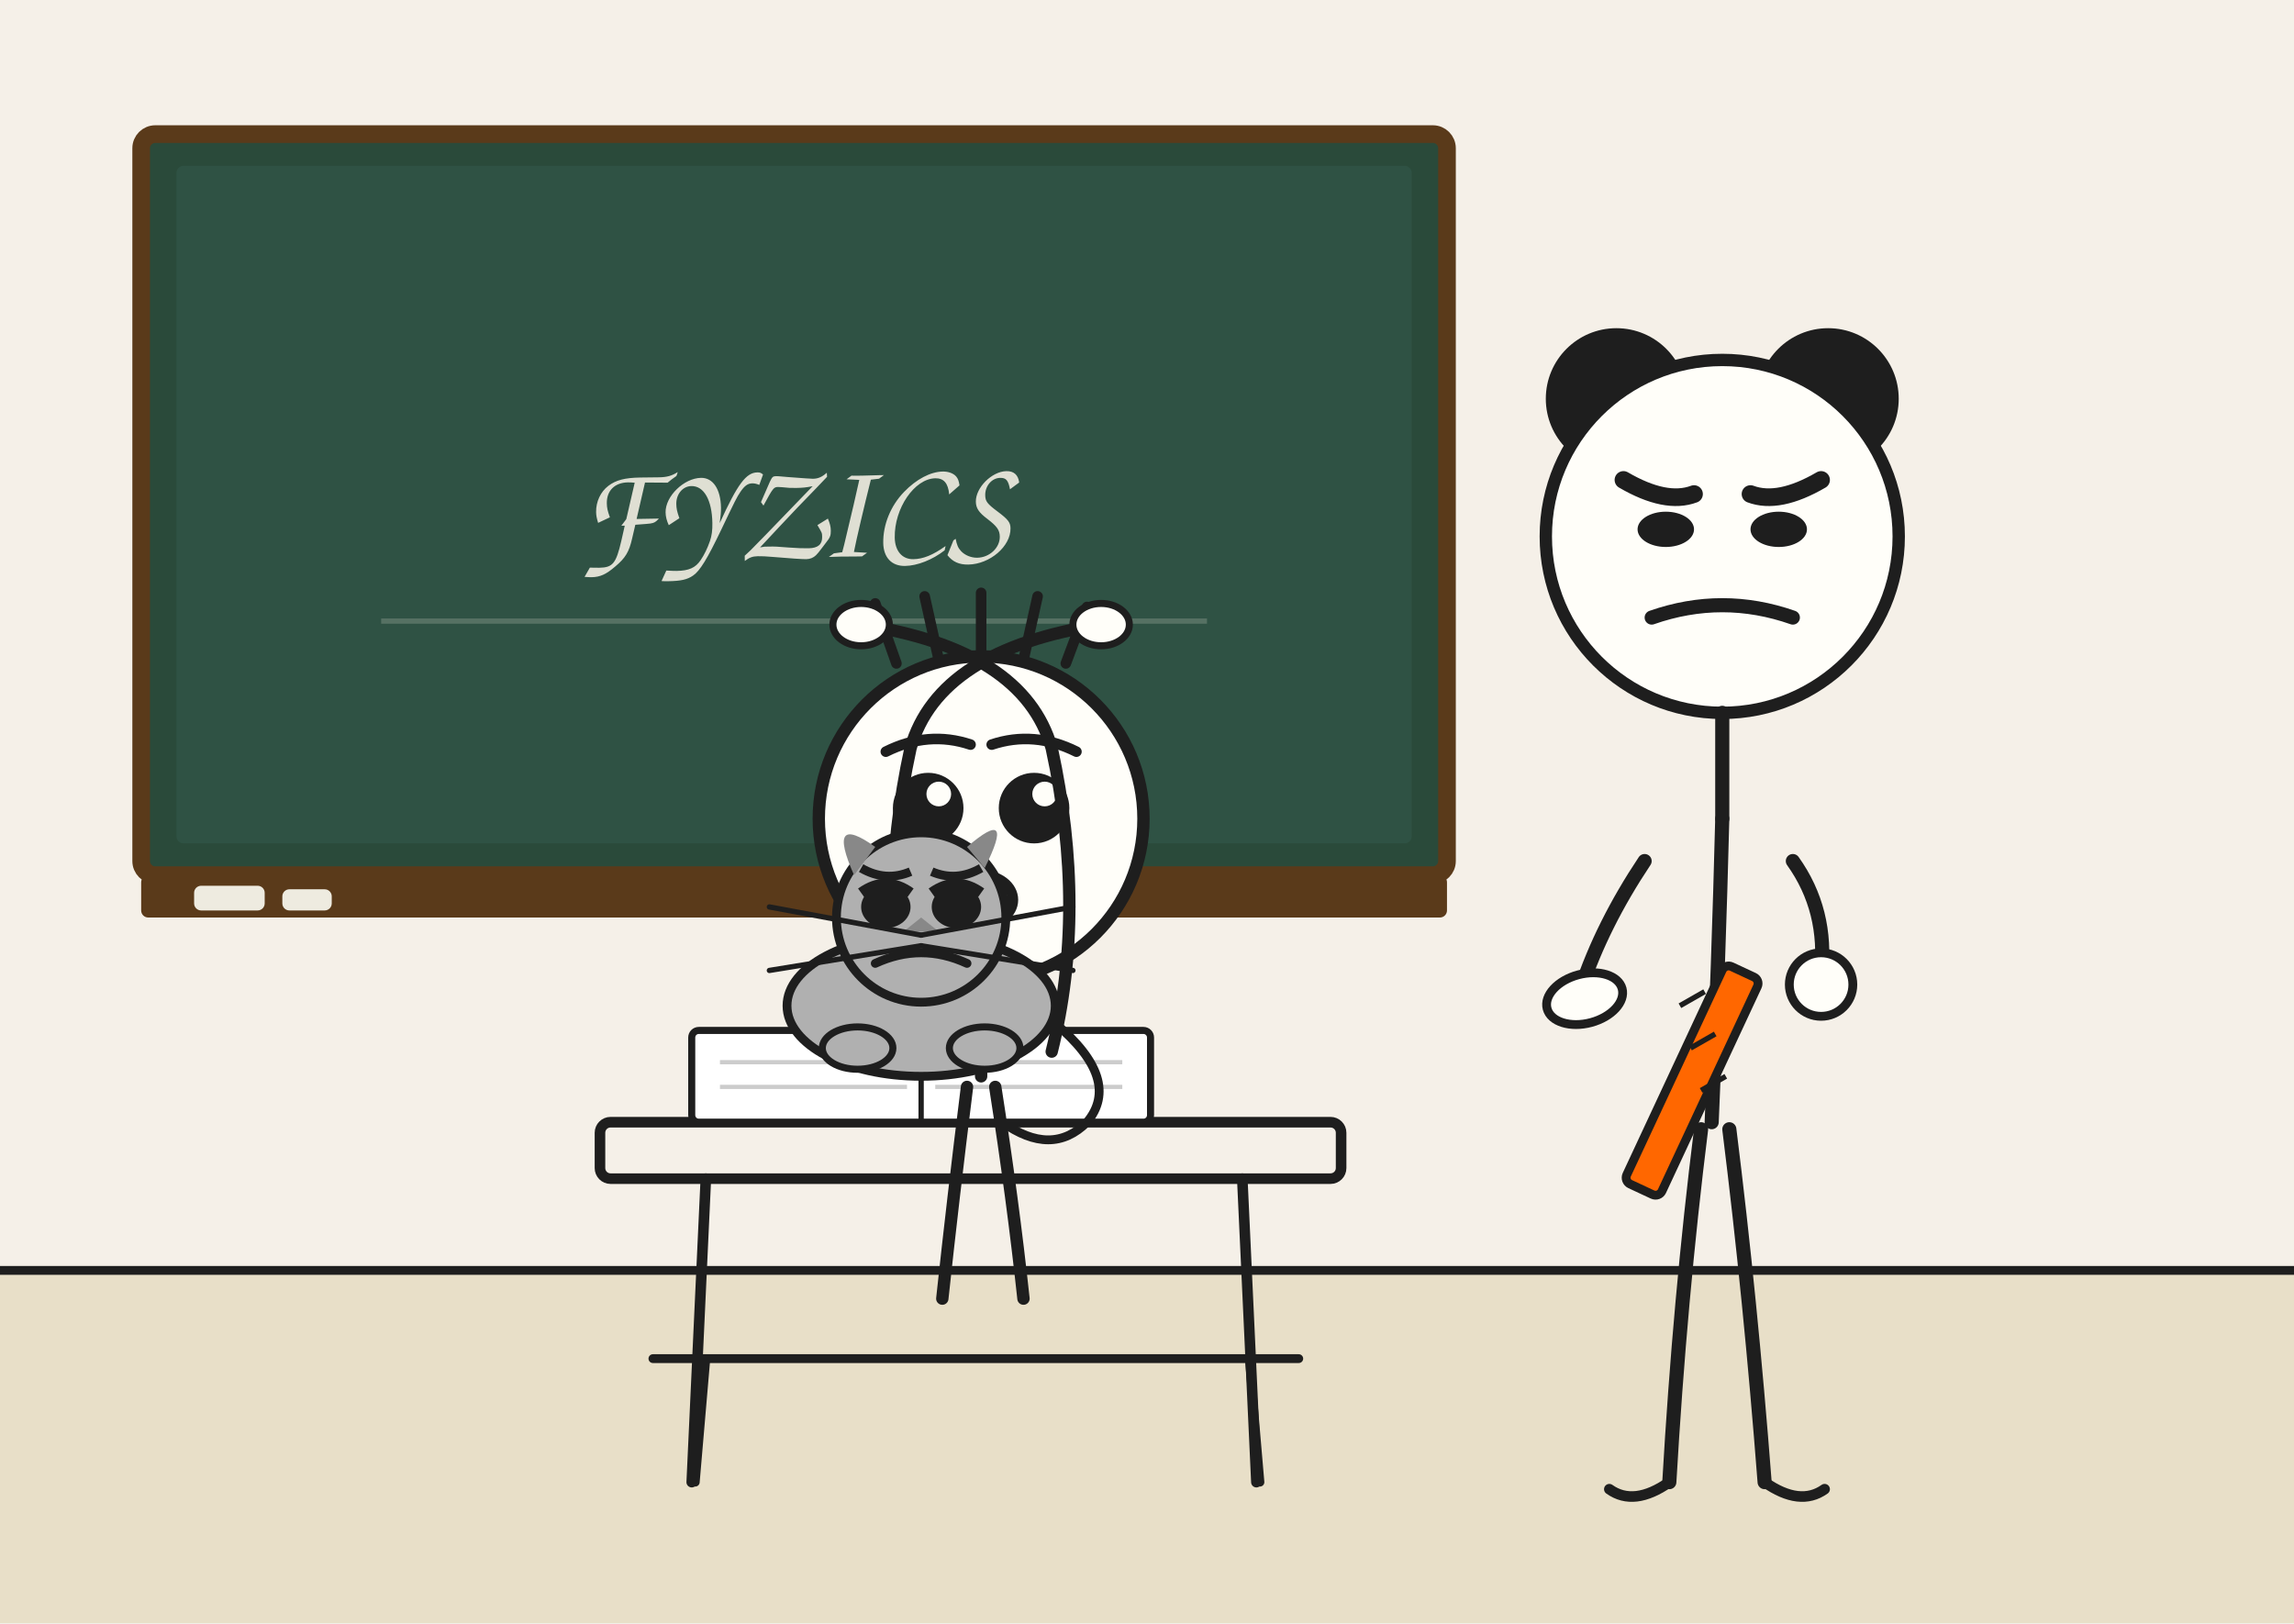
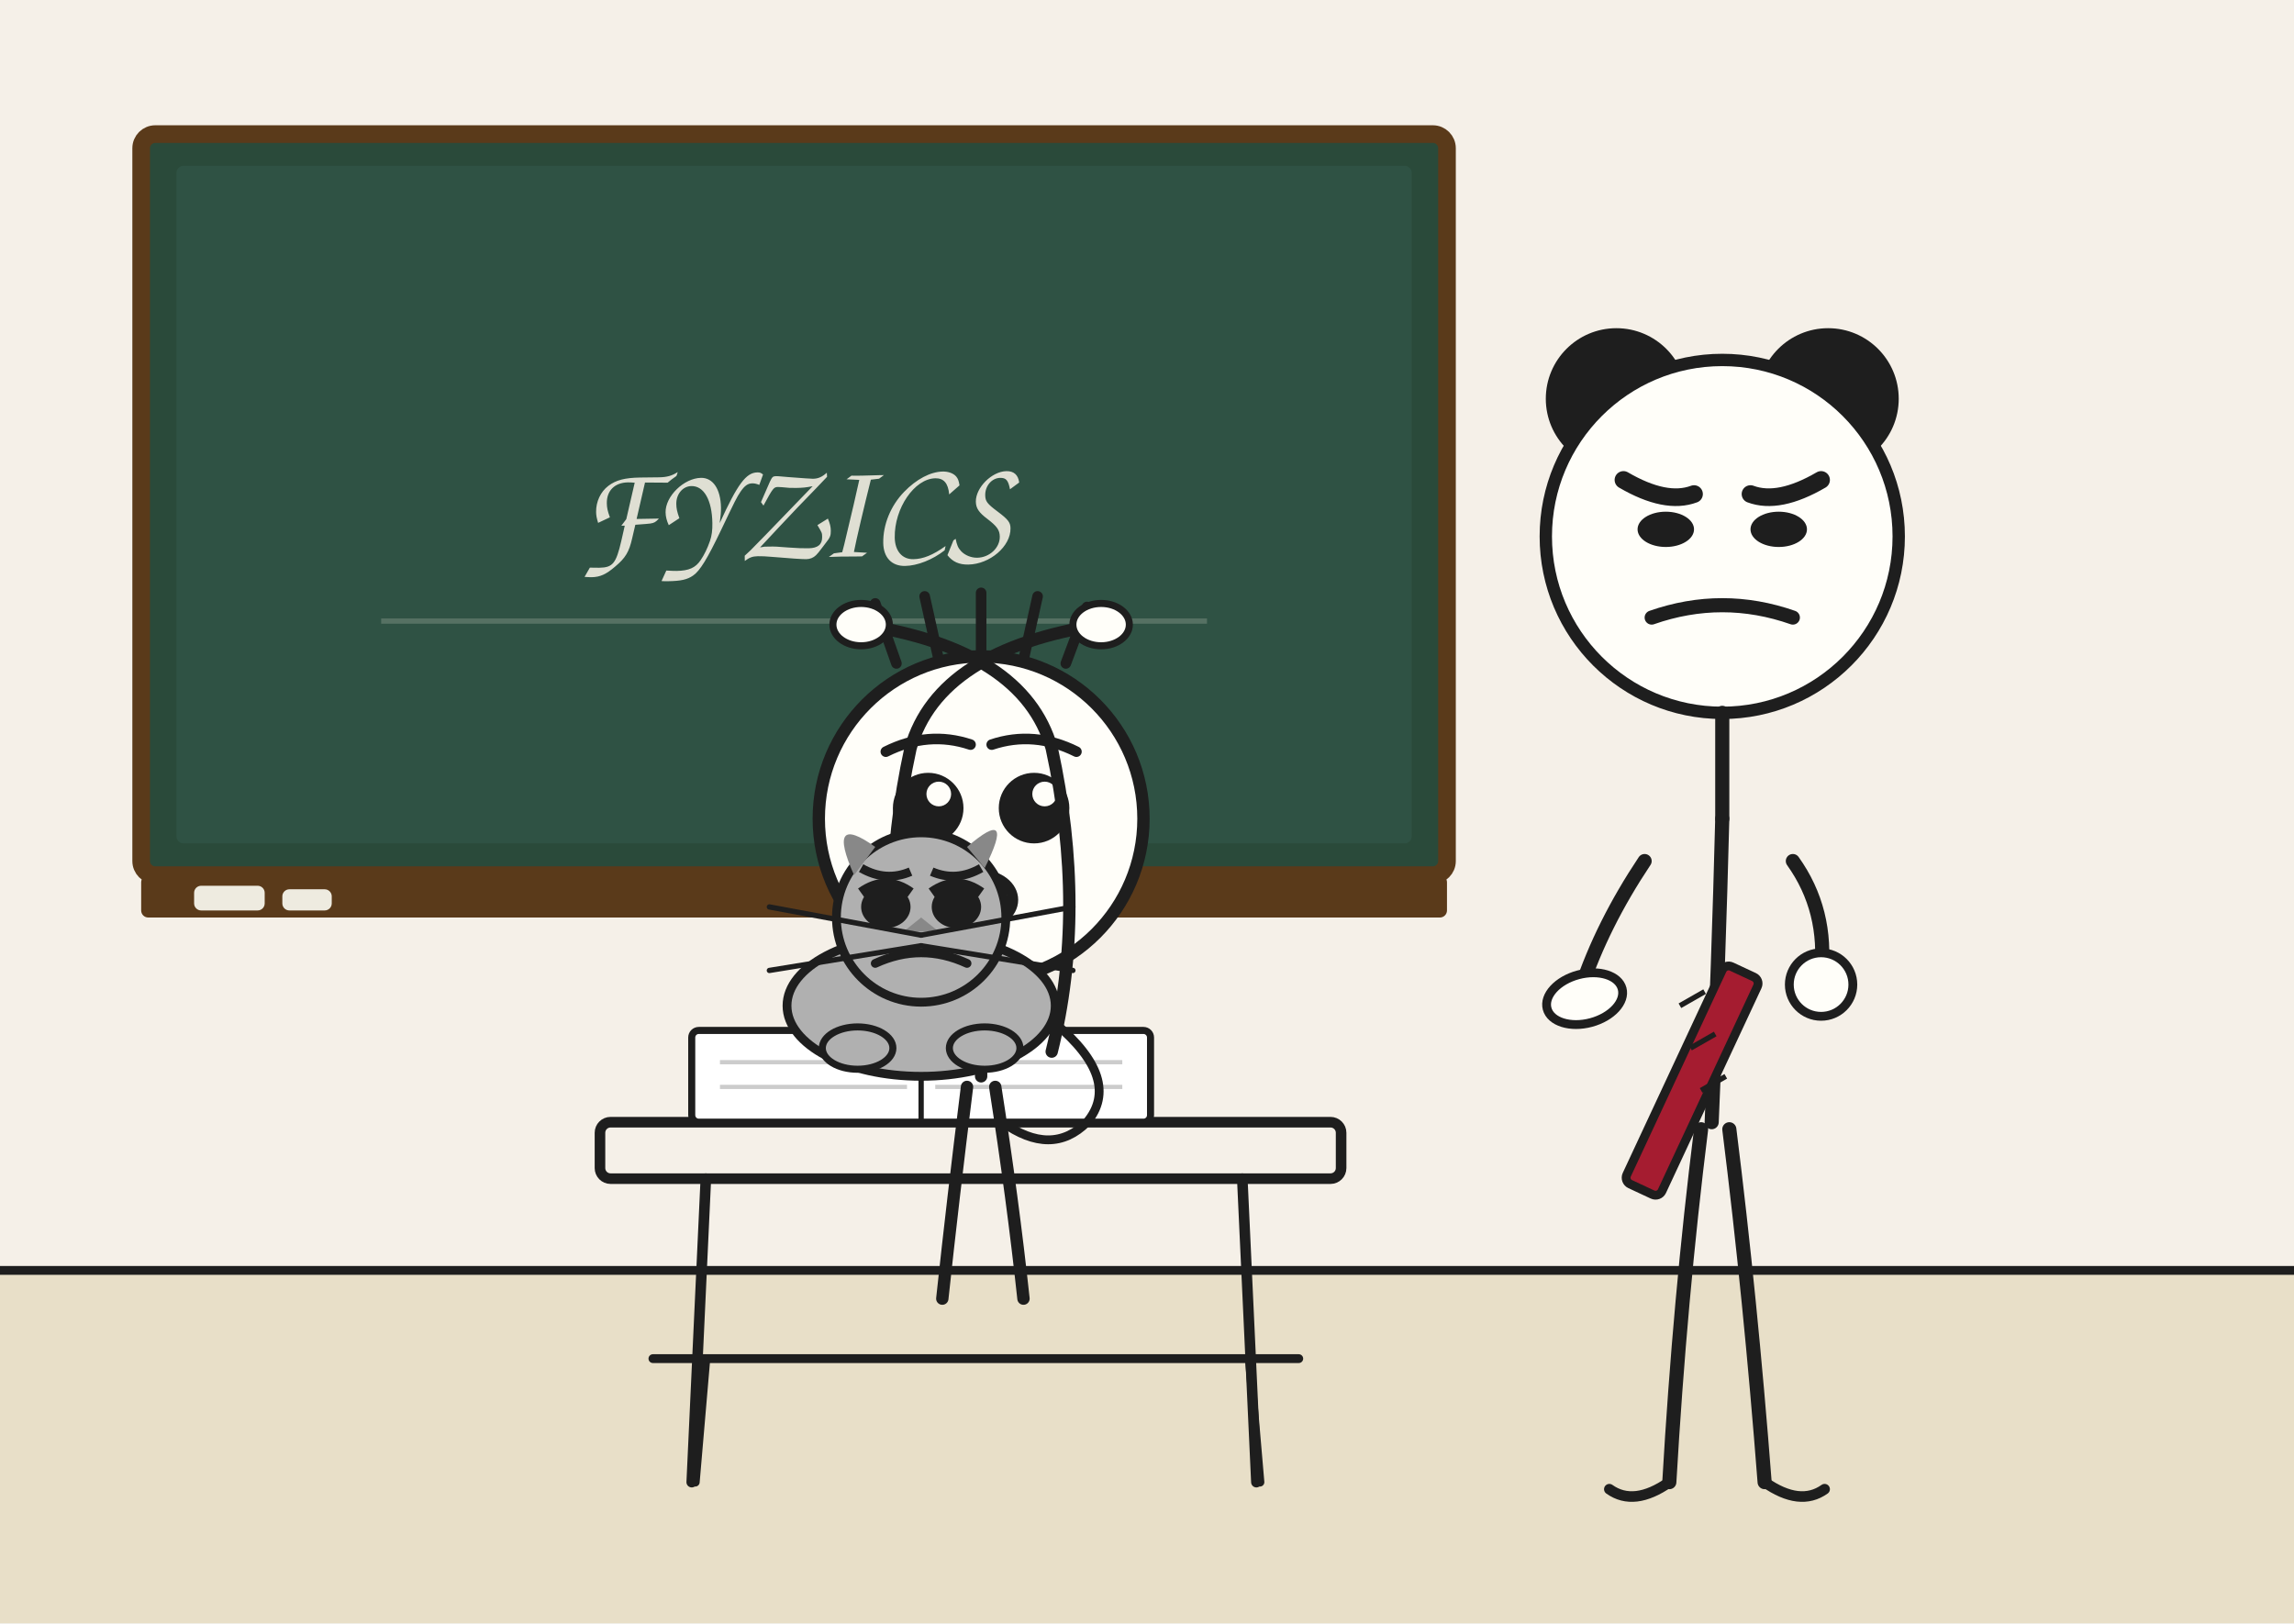
<svg xmlns="http://www.w3.org/2000/svg" viewBox="0 0 650 460" width="650" height="460">
  <rect width="650" height="460" fill="#FFFEF9" />
  <rect width="650" height="360" fill="#F5F0E8" />
  <rect y="360" width="650" height="100" fill="#E8DFC8" />
  <line x1="0" y1="360" x2="650" y2="360" stroke="#1E1E1E" stroke-width="2.5" />
  <rect x="40" y="38" width="370" height="210" rx="4" fill="#2A4A3A" stroke="#5A3A1A" stroke-width="5" />
  <rect x="50" y="47" width="350" height="192" rx="2" fill="#2F5244" />
  <rect x="40" y="248" width="370" height="12" rx="2" fill="#5A3A1A" />
  <rect x="55" y="251" width="20" height="7" rx="2" fill="#EEEBE0" />
  <rect x="80" y="252" width="14" height="6" rx="2" fill="#EEEBE0" />
  <text x="225" y="158" font-family="'Comic Sans MS', 'Segoe Print', cursive" font-size="40" fill="#EEEBE0" text-anchor="middle" opacity="0.92" transform="rotate(-1,225,158)">FYZICS</text>
  <line x1="108" y1="176" x2="342" y2="176" stroke="#EEEBE0" stroke-width="1.5" opacity="0.2" />
  <circle cx="458" cy="113" r="20" fill="#1E1E1E" />
  <circle cx="518" cy="113" r="20" fill="#1E1E1E" />
  <circle cx="488" cy="152" r="50" fill="#FFFEF9" stroke="#1E1E1E" stroke-width="3.5" />
  <ellipse cx="472" cy="150" rx="8" ry="5" fill="#1E1E1E" />
  <ellipse cx="504" cy="150" rx="8" ry="5" fill="#1E1E1E" />
  <path d="M460 136 Q472 143 480 140" stroke="#1E1E1E" stroke-width="5" fill="none" stroke-linecap="round" />
  <path d="M496 140 Q504 143 516 136" stroke="#1E1E1E" stroke-width="5" fill="none" stroke-linecap="round" />
  <path d="M468 175 Q488 168 508 175" stroke="#1E1E1E" stroke-width="4" fill="none" stroke-linecap="round" />
  <line x1="488" y1="202" x2="488" y2="232" stroke="#1E1E1E" stroke-width="4" stroke-linecap="round" />
  <path d="M488 232 Q487 272 485 318" stroke="#1E1E1E" stroke-width="4" fill="none" stroke-linecap="round" />
  <path d="M508 244 Q518 258 516 276" stroke="#1E1E1E" stroke-width="4" fill="none" stroke-linecap="round" />
  <circle cx="516" cy="279" r="9" fill="#FFFEF9" stroke="#1E1E1E" stroke-width="2.5" />
-   <rect x="474" y="272" width="11" height="68" rx="2" fill="#FF6700" stroke="#1E1E1E" stroke-width="2.5" transform="rotate(25,479,306)" />
+   <rect x="474" y="272" width="11" height="68" rx="2" fill="#A51C30" stroke="#1E1E1E" stroke-width="2.5" transform="rotate(25,479,306)" />
  <line x1="476" y1="285" x2="483" y2="281" stroke="#1E1E1E" stroke-width="1.5" />
  <line x1="479" y1="297" x2="486" y2="293" stroke="#1E1E1E" stroke-width="1.5" />
  <line x1="482" y1="309" x2="489" y2="305" stroke="#1E1E1E" stroke-width="1.5" />
  <path d="M466 244 Q454 262 448 280" stroke="#1E1E1E" stroke-width="4" fill="none" stroke-linecap="round" />
  <ellipse cx="449" cy="283" rx="11" ry="7" fill="#FFFEF9" stroke="#1E1E1E" stroke-width="2.5" transform="rotate(-15,449,283)" />
  <path d="M482 320 Q476 368 473 420" stroke="#1E1E1E" stroke-width="4" fill="none" stroke-linecap="round" />
  <path d="M490 320 Q496 368 500 420" stroke="#1E1E1E" stroke-width="4" fill="none" stroke-linecap="round" />
  <path d="M473 420 Q463 427 456 422" stroke="#1E1E1E" stroke-width="3" fill="none" stroke-linecap="round" />
  <path d="M500 420 Q510 427 517 422" stroke="#1E1E1E" stroke-width="3" fill="none" stroke-linecap="round" />
  <rect x="170" y="318" width="210" height="16" rx="3" fill="none" stroke="#1E1E1E" stroke-width="3" />
  <line x1="200" y1="334" x2="196" y2="420" stroke="#1E1E1E" stroke-width="3" stroke-linecap="round" />
  <line x1="352" y1="334" x2="356" y2="420" stroke="#1E1E1E" stroke-width="3" stroke-linecap="round" />
  <line x1="185" y1="385" x2="368" y2="385" stroke="#1E1E1E" stroke-width="2.5" stroke-linecap="round" />
  <line x1="200" y1="385" x2="197" y2="420" stroke="#1E1E1E" stroke-width="2.5" stroke-linecap="round" />
  <line x1="354" y1="385" x2="357" y2="420" stroke="#1E1E1E" stroke-width="2.5" stroke-linecap="round" />
  <rect x="196" y="292" width="130" height="26" rx="2" fill="#fff" stroke="#1E1E1E" stroke-width="2" />
  <line x1="261" y1="292" x2="261" y2="318" stroke="#1E1E1E" stroke-width="1.5" />
  <line x1="204" y1="301" x2="257" y2="301" stroke="#ccc" stroke-width="1.2" />
  <line x1="204" y1="308" x2="257" y2="308" stroke="#ccc" stroke-width="1.2" />
  <line x1="265" y1="301" x2="318" y2="301" stroke="#ccc" stroke-width="1.2" />
  <line x1="265" y1="308" x2="318" y2="308" stroke="#ccc" stroke-width="1.2" />
  <circle cx="278" cy="232" r="46" fill="#FFFEF9" stroke="#1E1E1E" stroke-width="3.5" />
  <line x1="254" y1="188" x2="248" y2="171" stroke="#1E1E1E" stroke-width="3" stroke-linecap="round" />
  <line x1="266" y1="187" x2="262" y2="169" stroke="#1E1E1E" stroke-width="3" stroke-linecap="round" />
  <line x1="278" y1="186" x2="278" y2="168" stroke="#1E1E1E" stroke-width="3" stroke-linecap="round" />
  <line x1="290" y1="187" x2="294" y2="169" stroke="#1E1E1E" stroke-width="3" stroke-linecap="round" />
  <line x1="302" y1="188" x2="308" y2="172" stroke="#1E1E1E" stroke-width="3" stroke-linecap="round" />
  <ellipse cx="263" cy="229" rx="10" ry="10" fill="#1E1E1E" />
  <ellipse cx="293" cy="229" rx="10" ry="10" fill="#1E1E1E" />
  <circle cx="266" cy="225" r="3.5" fill="#FFFEF9" />
  <circle cx="296" cy="225" r="3.5" fill="#FFFEF9" />
  <path d="M251 213 Q263 207 275 211" stroke="#1E1E1E" stroke-width="3" fill="none" stroke-linecap="round" />
  <path d="M281 211 Q293 207 305 213" stroke="#1E1E1E" stroke-width="3" fill="none" stroke-linecap="round" />
  <ellipse cx="278" cy="255" rx="9" ry="7" fill="none" stroke="#1E1E1E" stroke-width="3" />
  <line x1="278" y1="278" x2="278" y2="305" stroke="#1E1E1E" stroke-width="3.5" stroke-linecap="round" />
  <path d="M258 298 Q248 258 258 212 Q266 184 312 177" stroke="#1E1E1E" stroke-width="3.5" fill="none" stroke-linecap="round" />
  <path d="M298 298 Q308 258 298 212 Q290 184 244 177" stroke="#1E1E1E" stroke-width="3.5" fill="none" stroke-linecap="round" />
  <ellipse cx="312" cy="177" rx="8" ry="6" fill="#FFFEF9" stroke="#1E1E1E" stroke-width="2" />
  <ellipse cx="244" cy="177" rx="8" ry="6" fill="#FFFEF9" stroke="#1E1E1E" stroke-width="2" />
  <path d="M274 308 Q270 340 267 368" stroke="#1E1E1E" stroke-width="3.5" fill="none" stroke-linecap="round" />
  <path d="M282 308 Q287 340 290 368" stroke="#1E1E1E" stroke-width="3.5" fill="none" stroke-linecap="round" />
  <ellipse cx="261" cy="285" rx="38" ry="20" fill="#B0B0B0" stroke="#1E1E1E" stroke-width="2.5" />
  <circle cx="261" cy="260" r="24" fill="#B0B0B0" stroke="#1E1E1E" stroke-width="2.5" />
  <path d="M242 248 Q234 230 248 240 Z" fill="#888" />
  <path d="M279 246 Q288 228 274 240 Z" fill="#888" />
  <ellipse cx="251" cy="257" rx="7" ry="6" fill="#1E1E1E" />
  <ellipse cx="271" cy="257" rx="7" ry="6" fill="#1E1E1E" />
  <path d="M244 253 Q251 248 258 253" stroke="#1E1E1E" stroke-width="3" fill="none" />
  <path d="M264 253 Q271 248 278 253" stroke="#1E1E1E" stroke-width="3" fill="none" />
  <path d="M244 246 Q251 250 258 247" stroke="#1E1E1E" stroke-width="2.5" fill="none" />
  <path d="M264 247 Q271 250 278 246" stroke="#1E1E1E" stroke-width="2.5" fill="none" />
  <path d="M256 264 L261 260 L266 264 Z" fill="#888" />
  <path d="M248 273 Q261 267 274 273" stroke="#1E1E1E" stroke-width="2.5" fill="none" stroke-linecap="round" />
  <line x1="261" y1="265" x2="218" y2="257" stroke="#1E1E1E" stroke-width="1.5" stroke-linecap="round" />
  <line x1="261" y1="268" x2="218" y2="275" stroke="#1E1E1E" stroke-width="1.5" stroke-linecap="round" />
  <line x1="261" y1="265" x2="304" y2="257" stroke="#1E1E1E" stroke-width="1.5" stroke-linecap="round" />
  <line x1="261" y1="268" x2="304" y2="275" stroke="#1E1E1E" stroke-width="1.5" stroke-linecap="round" />
  <ellipse cx="243" cy="297" rx="10" ry="6" fill="#B0B0B0" stroke="#1E1E1E" stroke-width="2" />
  <ellipse cx="279" cy="297" rx="10" ry="6" fill="#B0B0B0" stroke="#1E1E1E" stroke-width="2" />
  <path d="M299 290 Q318 306 308 318 Q298 328 284 318" stroke="#1E1E1E" stroke-width="2.5" fill="none" stroke-linecap="round" />
</svg>
